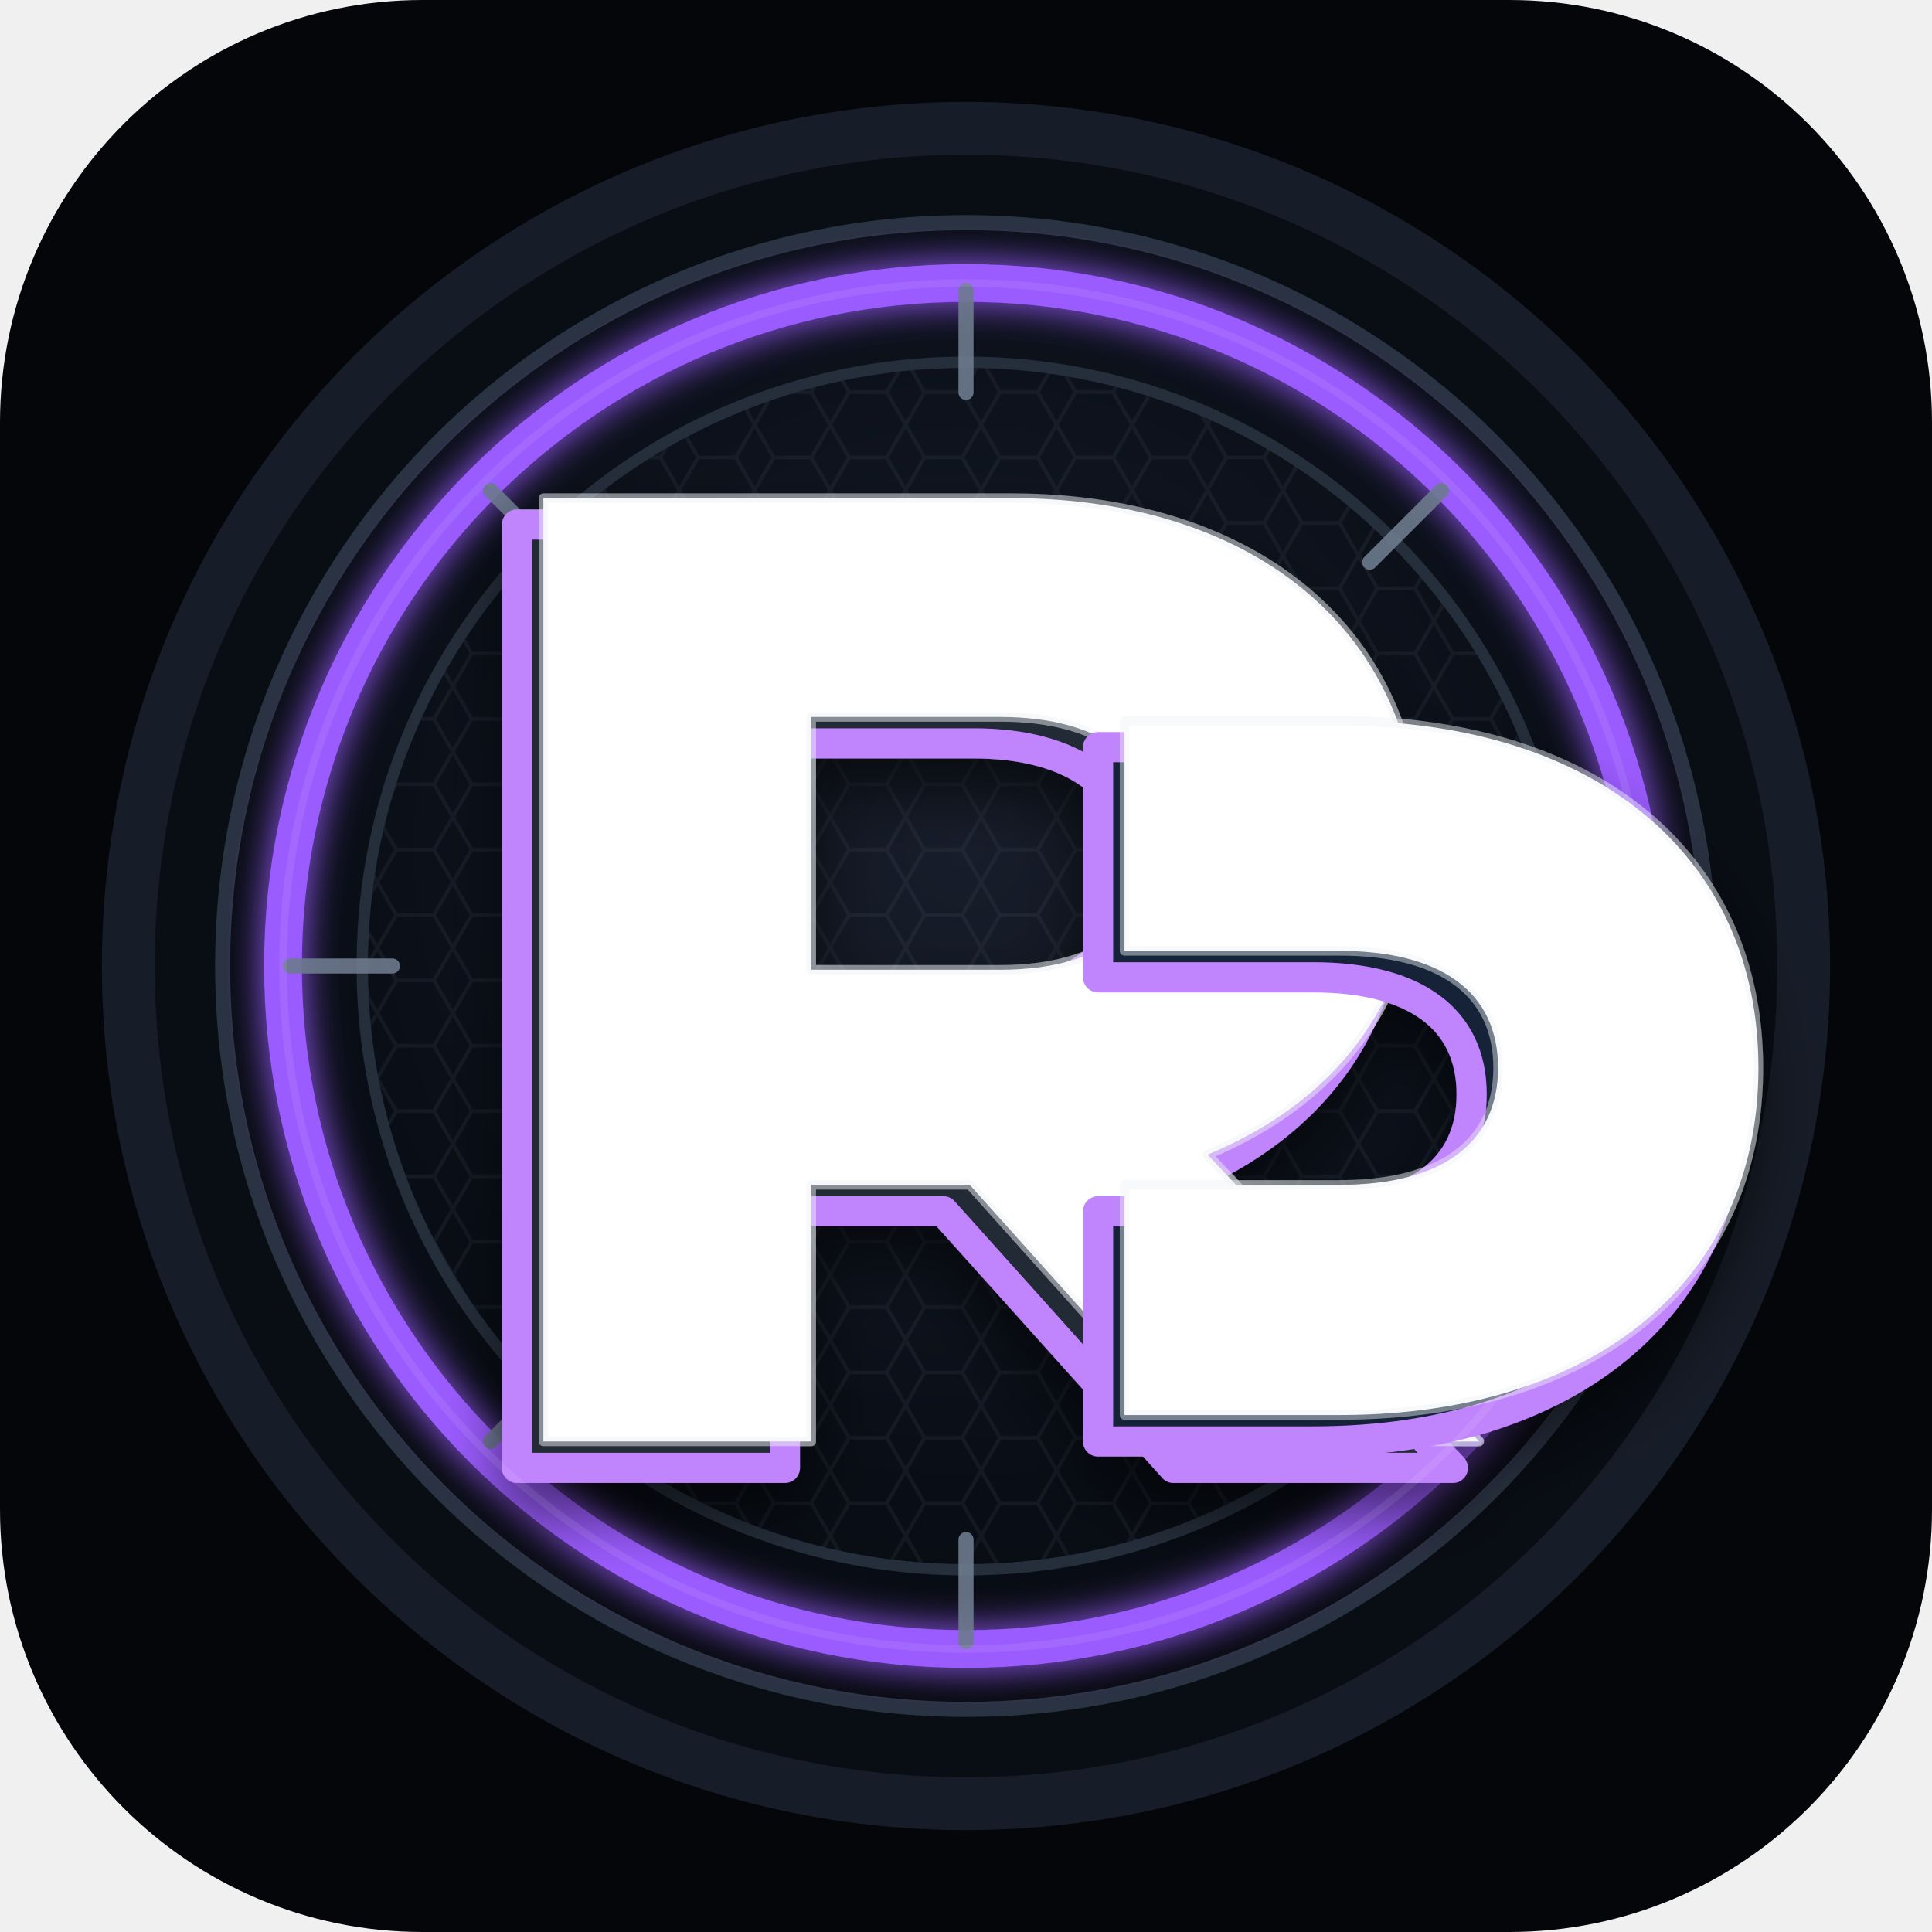
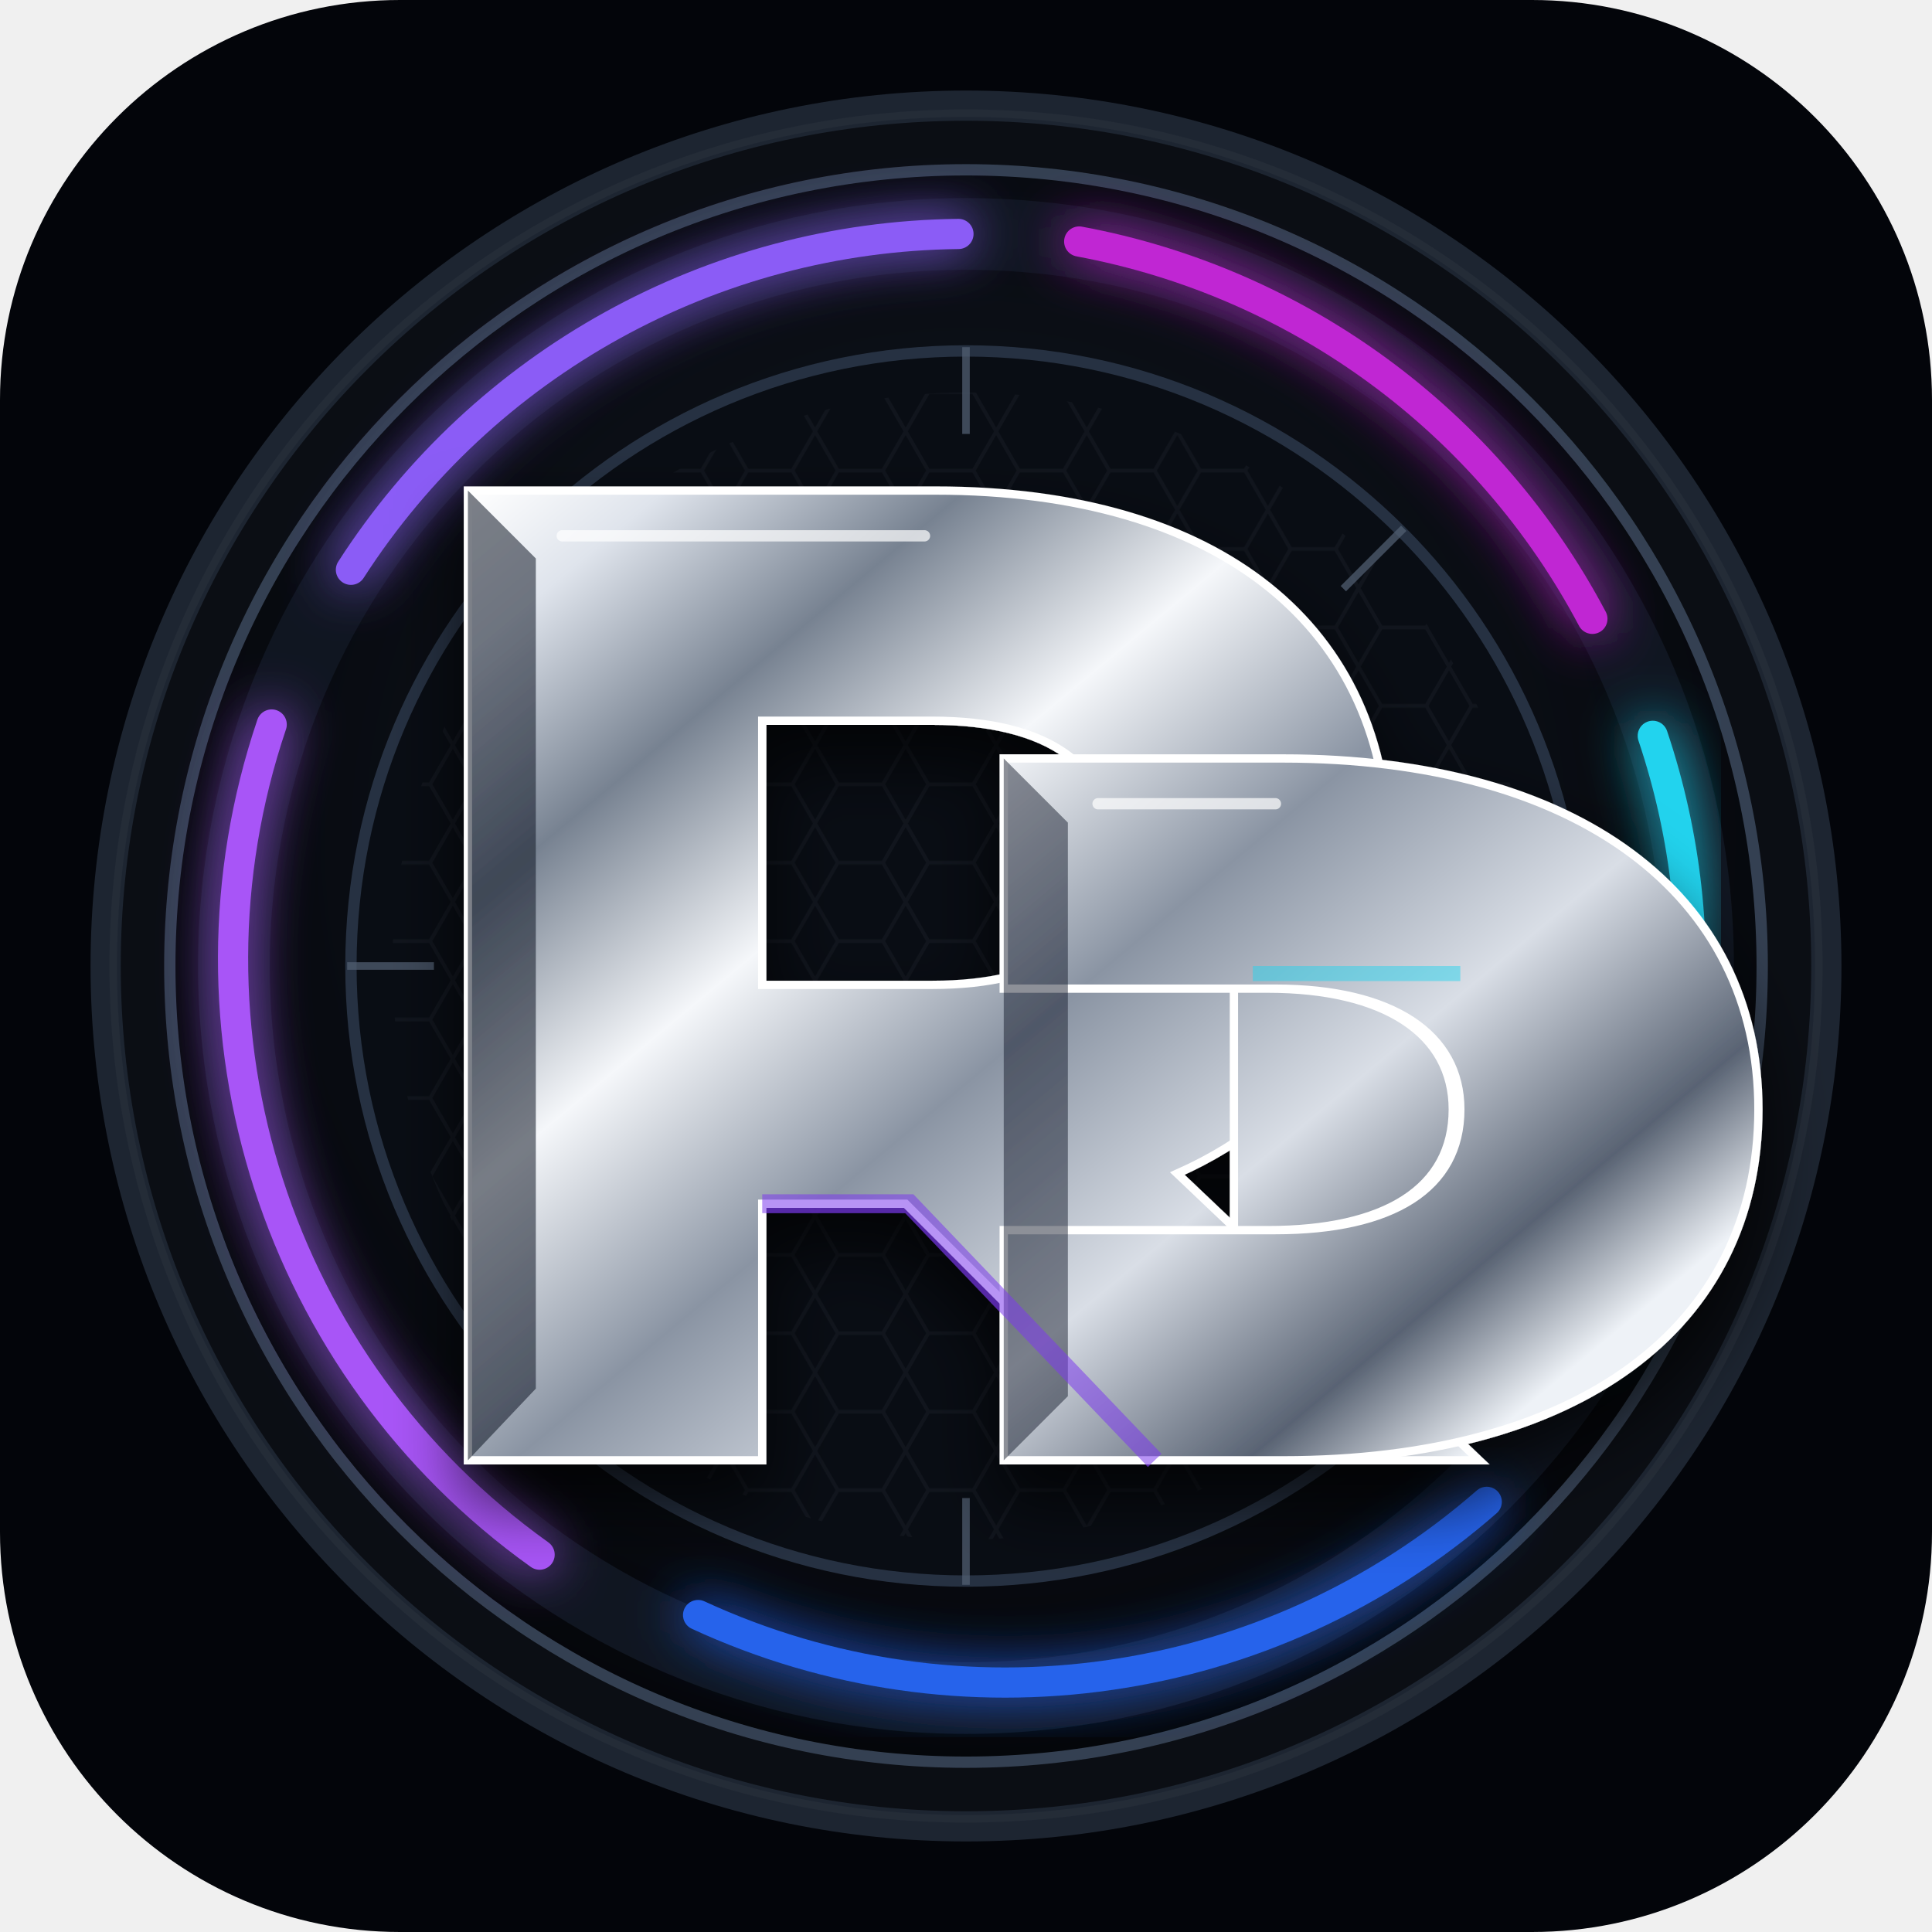
- <svg xmlns="http://www.w3.org/2000/svg" viewBox="0 0 512 512" role="img" aria-labelledby="t d">
+ <svg xmlns="http://www.w3.org/2000/svg" viewBox="0 0 512 512" role="img" aria-labelledby="title desc">
  <defs>
-     <radialGradient id="bg" cx="50%" cy="42%" r="70%">
-       <stop offset="0" stop-color="#171d2a" />
-       <stop offset=".55" stop-color="#0a0f18" />
-       <stop offset="1" stop-color="#05070b" />
+     <radialGradient id="bg" cx="50%" cy="42%" r="68%">
+       <stop offset="0" stop-color="#151a24" />
+       <stop offset=".62" stop-color="#080b11" />
+       <stop offset="1" stop-color="#020306" />
    </radialGradient>
-     <linearGradient id="ring" x1="72" y1="72" x2="440" y2="440">
-       <stop stop-color="#9b5cff" />
-       <stop offset=".38" stop-color="#6d45ff" />
-       <stop offset=".72" stop-color="#2f8cff" />
-       <stop offset="1" stop-color="#24d6ff" />
-     </linearGradient>
-     <linearGradient id="steel" x1="155" y1="122" x2="350" y2="392">
-       <stop stop-color="#ffffff" />
-       <stop offset=".12" stop-color="#dce3ef" />
-       <stop offset=".32" stop-color="#7d8796" />
-       <stop offset=".49" stop-color="#f2f5f9" />
-       <stop offset=".68" stop-color="#5d6674" />
-       <stop offset=".84" stop-color="#cfd6df" />
-       <stop offset="1" stop-color="#ffffff" />
-     </linearGradient>
-     <linearGradient id="edge" x1="140" y1="140" x2="390" y2="390">
-       <stop stop-color="#c084fc" />
-       <stop offset=".55" stop-color="#7c3aed" />
+     <linearGradient id="neon" x1="74" y1="72" x2="440" y2="442" gradientUnits="userSpaceOnUse">
+       <stop stop-color="#8b5cf6" />
+       <stop offset=".34" stop-color="#c026d3" />
+       <stop offset=".68" stop-color="#2563eb" />
      <stop offset="1" stop-color="#22d3ee" />
    </linearGradient>
-     <pattern id="hex" width="20" height="17.32" patternUnits="userSpaceOnUse">
-       <path d="M5 0h10l5 8.66-5 8.66H5L0 8.66z" fill="none" stroke="#6b7280" stroke-opacity=".12" stroke-width="1" />
+     <linearGradient id="steel" x1="139" y1="118" x2="373" y2="399" gradientUnits="userSpaceOnUse">
+       <stop stop-color="#ffffff" />
+       <stop offset=".09" stop-color="#dfe4ec" />
+       <stop offset=".23" stop-color="#778291" />
+       <stop offset=".39" stop-color="#f5f7fa" />
+       <stop offset=".56" stop-color="#8a94a3" />
+       <stop offset=".74" stop-color="#d9dee6" />
+       <stop offset=".9" stop-color="#596373" />
+       <stop offset="1" stop-color="#eef2f7" />
+     </linearGradient>
+     <linearGradient id="edge" x1="162" y1="140" x2="367" y2="380">
+       <stop stop-color="#fff" />
+       <stop offset=".5" stop-color="#657182" />
+       <stop offset="1" stop-color="#d8dee8" />
+     </linearGradient>
+     <pattern id="hex" width="24" height="20.784" patternUnits="userSpaceOnUse">
+       <path d="M6 0h12l6 10.392-6 10.392H6L0 10.392Z" fill="none" stroke="#9aa7b8" stroke-opacity=".055" stroke-width="1" />
    </pattern>
-     <filter id="glow" x="-40%" y="-40%" width="180%" height="180%">
-       <feGaussianBlur stdDeviation="5" result="b" />
+     <filter id="glow" x="-30%" y="-30%" width="160%" height="160%">
+       <feGaussianBlur stdDeviation="7" result="b" />
      <feMerge>
        <feMergeNode in="b" />
        <feMergeNode in="SourceGraphic" />
      </feMerge>
    </filter>
-     <filter id="shadow" x="-30%" y="-30%" width="160%" height="160%">
-       <feDropShadow dx="0" dy="9" stdDeviation="8" flood-color="#000" flood-opacity=".55" />
+     <filter id="shadow" x="-30%" y="-30%" width="170%" height="170%">
+       <feDropShadow dx="0" dy="10" stdDeviation="9" flood-color="#000" flood-opacity=".72" />
    </filter>
  </defs>
-   <rect width="512" height="512" rx="112" fill="#04060a" />
-   <circle cx="256" cy="256" r="222" fill="#090d14" stroke="#171d28" stroke-width="14" />
-   <circle cx="256" cy="256" r="197" fill="url(#bg)" stroke="#2a3342" stroke-width="4" />
-   <circle cx="256" cy="256" r="181" fill="none" stroke="url(#ring)" stroke-width="10" filter="url(#glow)" />
-   <circle cx="256" cy="256" r="160" fill="url(#hex)" stroke="#252e3b" stroke-width="3" />
-   <g opacity=".9">
-     <path d="M256 77v27M256 408v27M77 256h27M408 256h27M130 130l19 19M363 363l19 19M382 130l-19 19M149 363l-19 19" stroke="#6d7a8d" stroke-width="4" stroke-linecap="round" />
+   <rect width="512" height="512" rx="106" fill="#03050a" />
+   <circle cx="256" cy="256" r="228" fill="#0b0e14" stroke="#1d2531" stroke-width="8" />
+   <circle cx="256" cy="256" r="211" fill="url(#bg)" stroke="#344052" stroke-width="3" />
+   <circle cx="256" cy="256" r="194" fill="none" stroke="#101621" stroke-width="19" />
+   <path d="M93 151A194 194 0 0 1 254 62" fill="none" stroke="#8b5cf6" stroke-width="8" stroke-linecap="round" filter="url(#glow)" />
+   <path d="M286 64a194 194 0 0 1 136 100" fill="none" stroke="#c026d3" stroke-width="8" stroke-linecap="round" filter="url(#glow)" />
+   <path d="M438 195a194 194 0 0 1-16 159" fill="none" stroke="#22d3ee" stroke-width="8" stroke-linecap="round" filter="url(#glow)" />
+   <path d="M394 398a194 194 0 0 1-209 30" fill="none" stroke="#2563eb" stroke-width="8" stroke-linecap="round" filter="url(#glow)" />
+   <path d="M143 412A194 194 0 0 1 72 192" fill="none" stroke="#a855f7" stroke-width="8" stroke-linecap="round" filter="url(#glow)" />
+   <circle cx="256" cy="256" r="163" fill="#090d14" stroke="#263142" stroke-width="3" />
+   <circle cx="256" cy="256" r="152" fill="url(#hex)" />
+   <g stroke="#526073" stroke-width="2" opacity=".72">
+     <path d="M256 92v23M256 397v23M92 256h23M397 256h23" />
+     <path d="M140 140l16 16M356 356l16 16M372 140l-16 16M156 356l-16 16" />
  </g>
  <g filter="url(#shadow)">
-     <path d="M137 139h124c65 0 108 36 108 92 0 39-20 67-56 82l72 76h-74l-61-68h-42v68h-71V139zm71 58v67h50c27 0 43-12 43-34 0-21-16-33-43-33h-50z" fill="#222936" stroke="url(#edge)" stroke-width="8" stroke-linejoin="round" />
-     <path d="M144 132h124c65 0 108 36 108 92 0 39-20 67-56 82l72 76h-74l-61-68h-42v68h-71V132zm71 58v67h50c27 0 43-12 43-34 0-21-16-33-43-33h-50z" fill="url(#steel)" stroke="#eef2f7" stroke-opacity=".5" stroke-width="2.5" stroke-linejoin="round" />
-     <path d="M291 198h57c68 0 111 36 111 92s-43 92-111 92h-57v-61h57c27 0 42-11 42-31s-15-31-42-31h-57v-61z" fill="#162438" stroke="url(#edge)" stroke-width="8" stroke-linejoin="round" />
-     <path d="M298 191h57c68 0 111 36 111 92s-43 92-111 92h-57v-61h57c27 0 42-11 42-31s-15-31-42-31h-57v-61z" fill="url(#steel)" stroke="#eef2f7" stroke-opacity=".45" stroke-width="2.5" stroke-linejoin="round" />
-     <path d="M306 204h49c50 0 83 22 91 60" fill="none" stroke="#ffffff" stroke-opacity=".55" stroke-width="5" stroke-linecap="round" />
+     <path d="M124 130h124c75 0 120 36 120 96 0 38-20 69-56 85l80 76h-84l-68-68h-38v68h-78V130Zm78 61v70h45c31 0 48-12 48-35s-17-35-48-35h-45Z" fill="url(#steel)" stroke="url(#edge)" stroke-width="2.2" />
+     <path d="M266 201h74c78 0 126 36 126 93 0 58-48 93-126 93h-74v-61h70c31 0 49-11 49-32 0-20-18-32-49-32h-70v-61Zm61 61v64h11c31 0 49-11 49-32 0-20-18-32-49-32h-11Z" fill="url(#steel)" stroke="url(#edge)" stroke-width="2.2" />
+     <path d="M124 130l18 18v220l-18 19V130Z" fill="#111827" opacity=".55" />
+     <path d="M266 201l17 17v152l-17 17V201Z" fill="#111827" opacity=".48" />
+     <path d="M149 142h96M291 213h47" stroke="#fff" stroke-opacity=".7" stroke-width="3" stroke-linecap="round" />
+     <path d="M306 387l-65-68h-39" fill="none" stroke="#7c3aed" stroke-opacity=".55" stroke-width="5" />
+     <path d="M387 258h-55" fill="none" stroke="#22d3ee" stroke-opacity=".48" stroke-width="4" />
  </g>
-   <circle cx="256" cy="256" r="181" fill="none" stroke="#ffffff" stroke-opacity=".08" stroke-width="2" />
+   <circle cx="256" cy="256" r="226" fill="none" stroke="#fff" stroke-opacity=".035" stroke-width="2" />
</svg>
